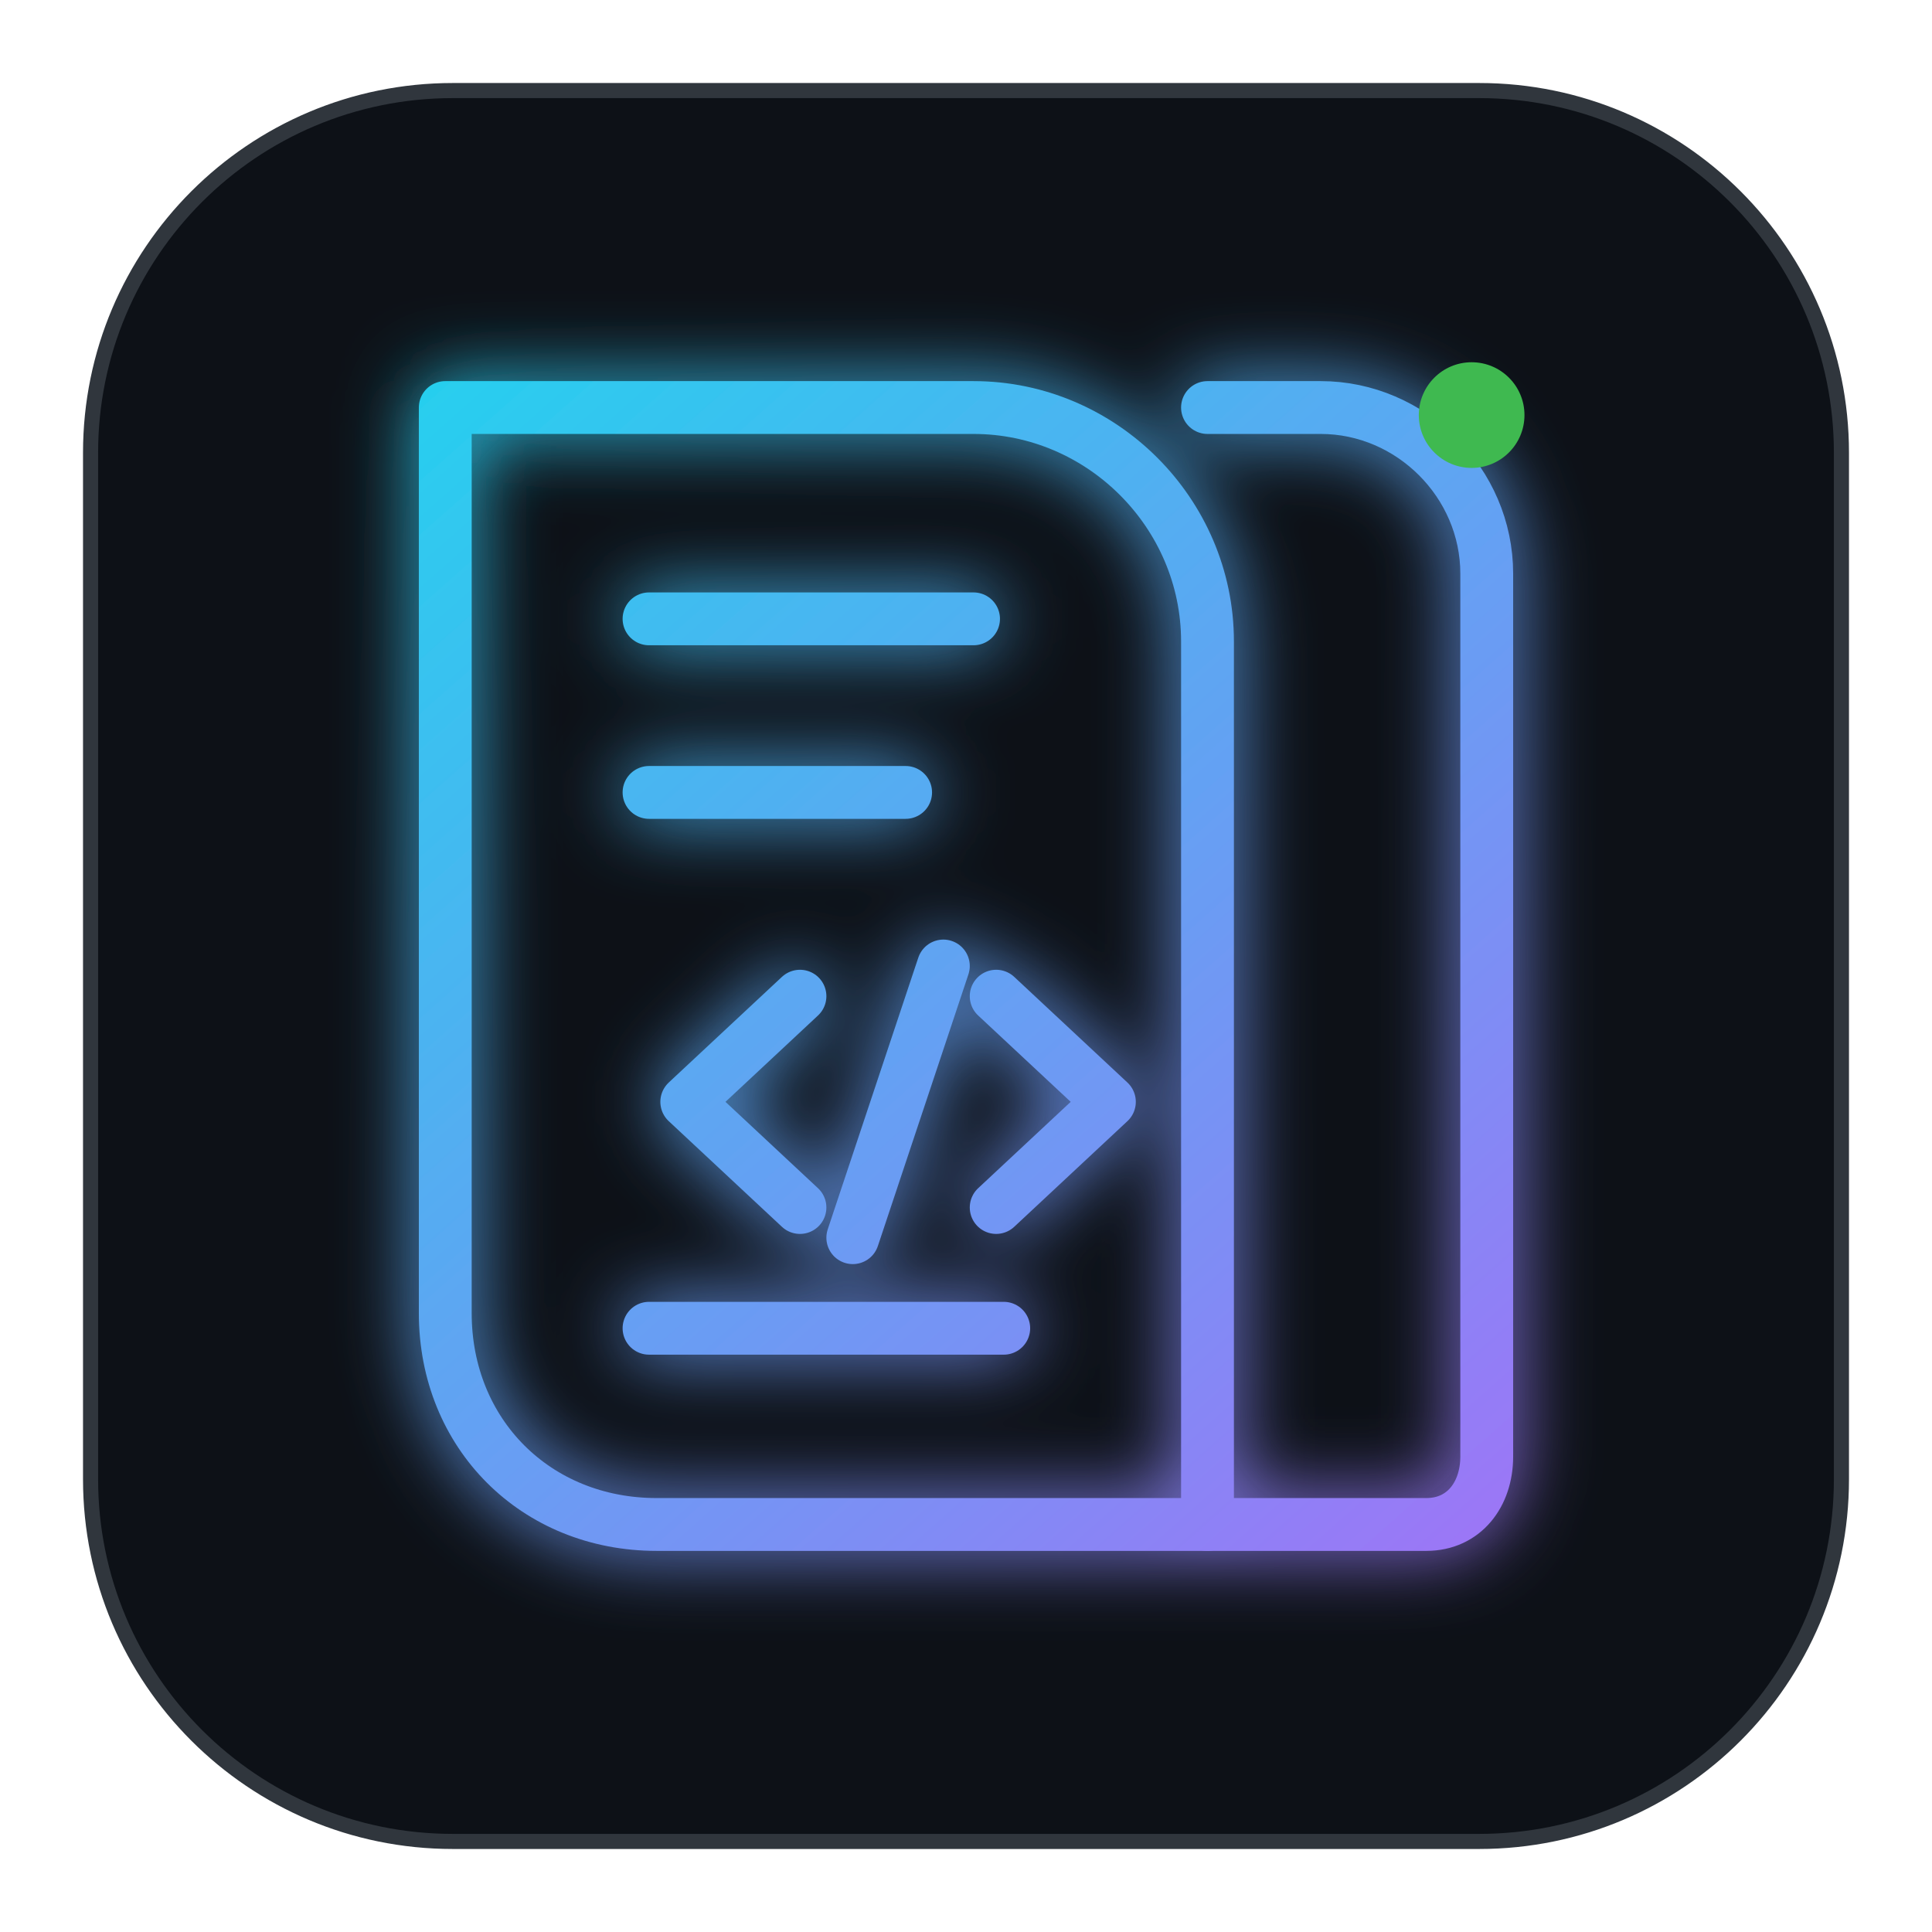
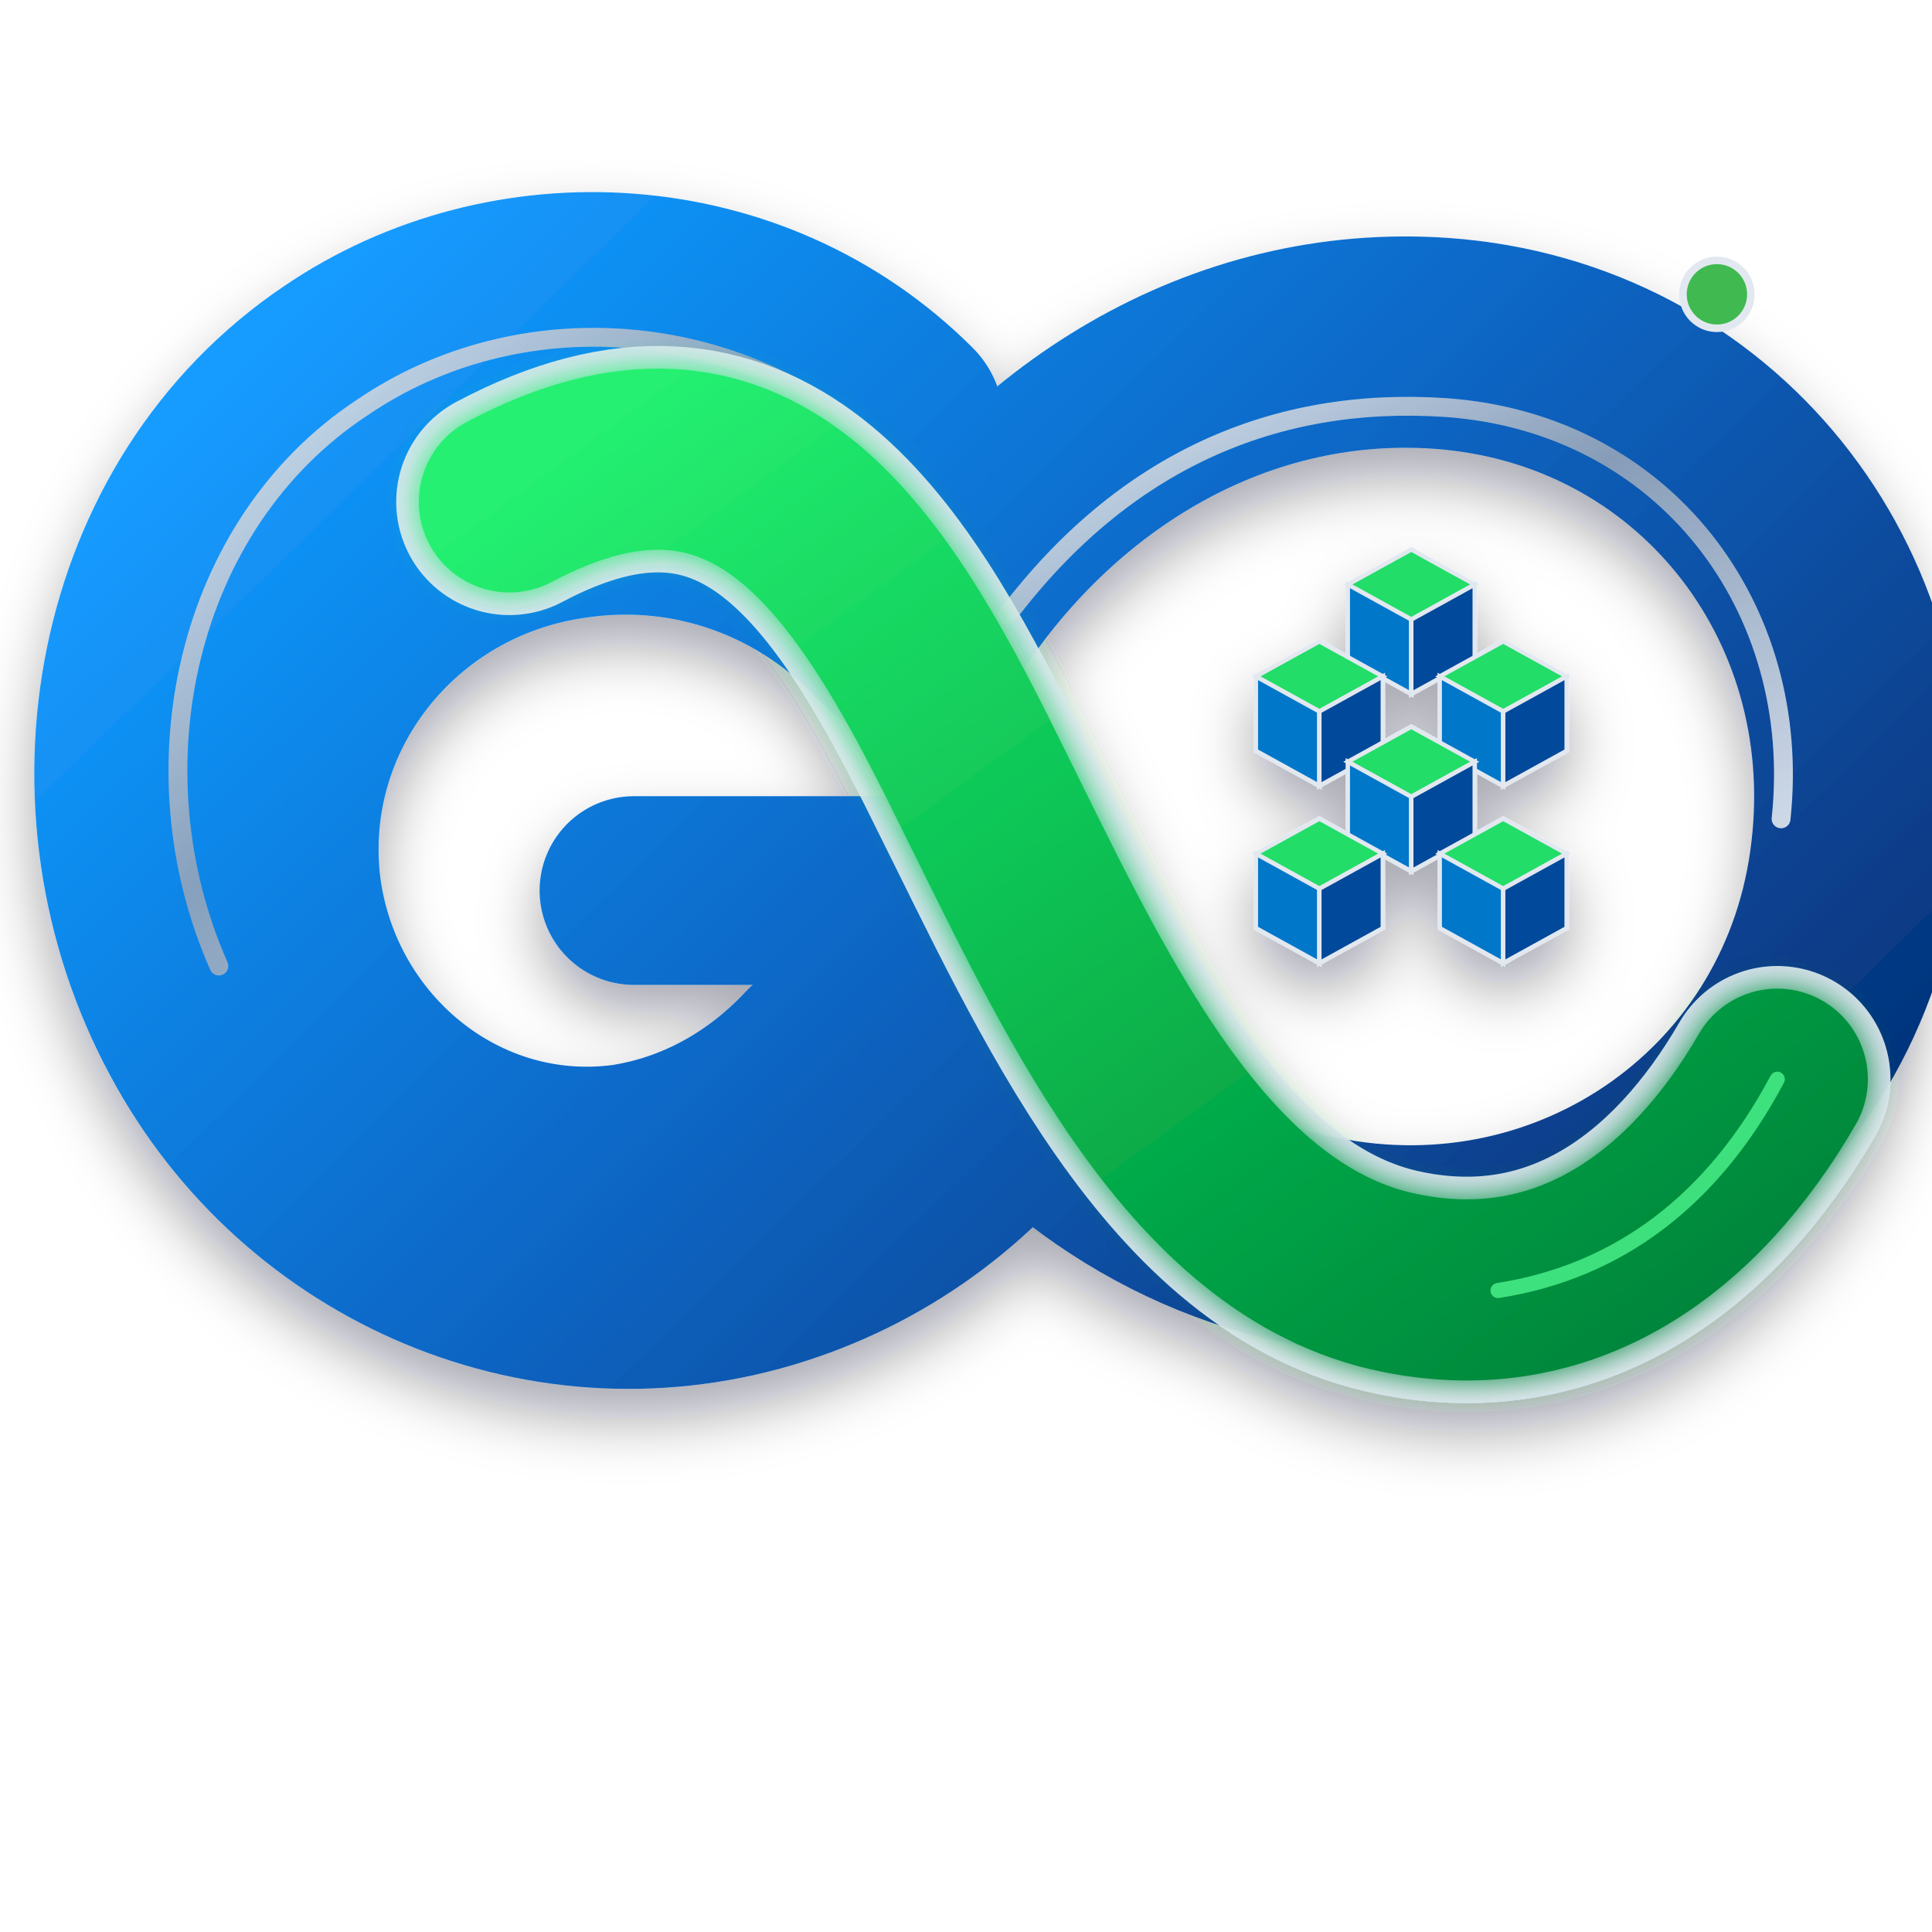
- <svg xmlns="http://www.w3.org/2000/svg" width="256" height="256" viewBox="0 0 256 256" role="img" aria-labelledby="title desc">
+ <svg xmlns="http://www.w3.org/2000/svg" width="512" height="512" viewBox="0 0 512 512" role="img" aria-labelledby="title desc">
  <defs>
-     <linearGradient id="g" x1="52" y1="42" x2="204" y2="214" gradientUnits="userSpaceOnUse">
-       <stop stop-color="#22D3EE" />
-       <stop offset="1" stop-color="#A371F7" />
+     <linearGradient id="blue" x1="76" y1="84" x2="414" y2="430" gradientUnits="userSpaceOnUse">
+       <stop offset="0" stop-color="#149BFF" />
+       <stop offset="0.45" stop-color="#0868C7" />
+       <stop offset="1" stop-color="#062A6E" />
    </linearGradient>
-     <filter id="glow" x="-40%" y="-40%" width="180%" height="180%">
-       <feGaussianBlur stdDeviation="5" result="b" />
+     <linearGradient id="green" x1="158" y1="112" x2="372" y2="406" gradientUnits="userSpaceOnUse">
+       <stop offset="0" stop-color="#25F071" />
+       <stop offset="0.55" stop-color="#08B84E" />
+       <stop offset="1" stop-color="#02853B" />
+     </linearGradient>
+     <linearGradient id="silver" x1="0" y1="0" x2="1" y2="1">
+       <stop stop-color="#F1F5F9" />
+       <stop offset="0.45" stop-color="#94A3B8" />
+       <stop offset="1" stop-color="#E2E8F0" />
+     </linearGradient>
+     <filter id="softGlow" x="-25%" y="-25%" width="150%" height="150%">
+       <feGaussianBlur stdDeviation="4" result="blur" />
      <feMerge>
-         <feMergeNode in="b" />
+         <feMergeNode in="blur" />
        <feMergeNode in="SourceGraphic" />
      </feMerge>
    </filter>
+     <filter id="shadow" x="-25%" y="-25%" width="150%" height="150%">
+       <feDropShadow dx="0" dy="8" stdDeviation="8" flood-color="#020617" flood-opacity="0.34" />
+     </filter>
+     <g id="cube">
+       <polygon points="0,-17 29,-1 0,15 -29,-1" fill="#24DD67" stroke="#E2E8F0" stroke-width="2" />
+       <polygon points="-29,-1 0,15 0,49 -29,33" fill="#0577C9" stroke="#E2E8F0" stroke-width="2" />
+       <polygon points="29,-1 0,15 0,49 29,33" fill="#064A9B" stroke="#E2E8F0" stroke-width="2" />
+     </g>
  </defs>
-   <rect x="12" y="12" width="232" height="232" rx="48" fill="#0D1117" stroke="#30363D" stroke-width="2" />
-   <g fill="none" stroke="url(#g)" stroke-width="7" stroke-linecap="round" stroke-linejoin="round" filter="url(#glow)">
-     <path d="M59 54h70c17 0 31 14 31 31v117H87c-16 0-28-12-28-28V54Z" />
-     <path d="M160 202h29c5 0 8-4 8-9V76c0-12-10-22-22-22h-15" />
-     <path d="M86 82h43M86 105h34M86 176h47" />
-     <path d="m106 132-15 14 15 14M132 132l15 14-15 14M125 128l-12 36" />
+   <g filter="url(#shadow)">
+     <path d="M238 112C198 72 135 69 91 99C36 136 22 213 54 272C83 326 146 353 205 334C233 325 257 307 274 282L218 282C204 297 186 307 166 310C120 316 79 282 73 236C67 187 102 143 151 136C184 131 216 143 238 167" fill="none" stroke="url(#blue)" stroke-width="56" stroke-linecap="round" stroke-linejoin="round" />
+     <path d="M244 168C274 119 325 87 382 91C452 96 500 157 492 226C484 297 418 343 349 329C307 321 274 295 250 259" fill="none" stroke="url(#blue)" stroke-width="56" stroke-linecap="round" stroke-linejoin="round" />
+     <path d="M236 121C196 83 137 80 96 108C49 139 35 204 58 256" fill="none" stroke="url(#silver)" stroke-width="5" stroke-linecap="round" opacity="0.9" />
+     <path d="M267 163C298 122 338 105 383 108C441 112 478 161 472 217" fill="none" stroke="url(#silver)" stroke-width="5" stroke-linecap="round" opacity="0.9" />
+     <path d="M168 236H261" fill="none" stroke="url(#blue)" stroke-width="50" stroke-linecap="round" />
+     <path d="M135 133C199 99 230 147 259 206C286 260 316 329 371 340C415 349 449 324 471 286" fill="none" stroke="#E2E8F0" stroke-width="60" stroke-linecap="round" opacity="0.95" />
+     <path d="M135 133C199 99 230 147 259 206C286 260 316 329 371 340C415 349 449 324 471 286" fill="none" stroke="url(#green)" stroke-width="48" stroke-linecap="round" filter="url(#softGlow)" />
+     <path d="M471 286C454 318 429 337 397 342" fill="none" stroke="#4CF58C" stroke-width="4" stroke-linecap="round" opacity="0.8" />
+     <g transform="translate(374 181) scale(.58)">
+       <use href="#cube" x="0" y="-44" />
+       <use href="#cube" x="-42" y="-2" />
+       <use href="#cube" x="42" y="-2" />
+       <use href="#cube" x="0" y="37" />
+       <use href="#cube" x="-42" y="79" />
+       <use href="#cube" x="42" y="79" />
+     </g>
  </g>
-   <circle cx="195" cy="55" r="7" fill="#3FB950" />
+   <circle cx="455" cy="78" r="9" fill="#3FB950" stroke="#E2E8F0" stroke-width="2" />
</svg>
